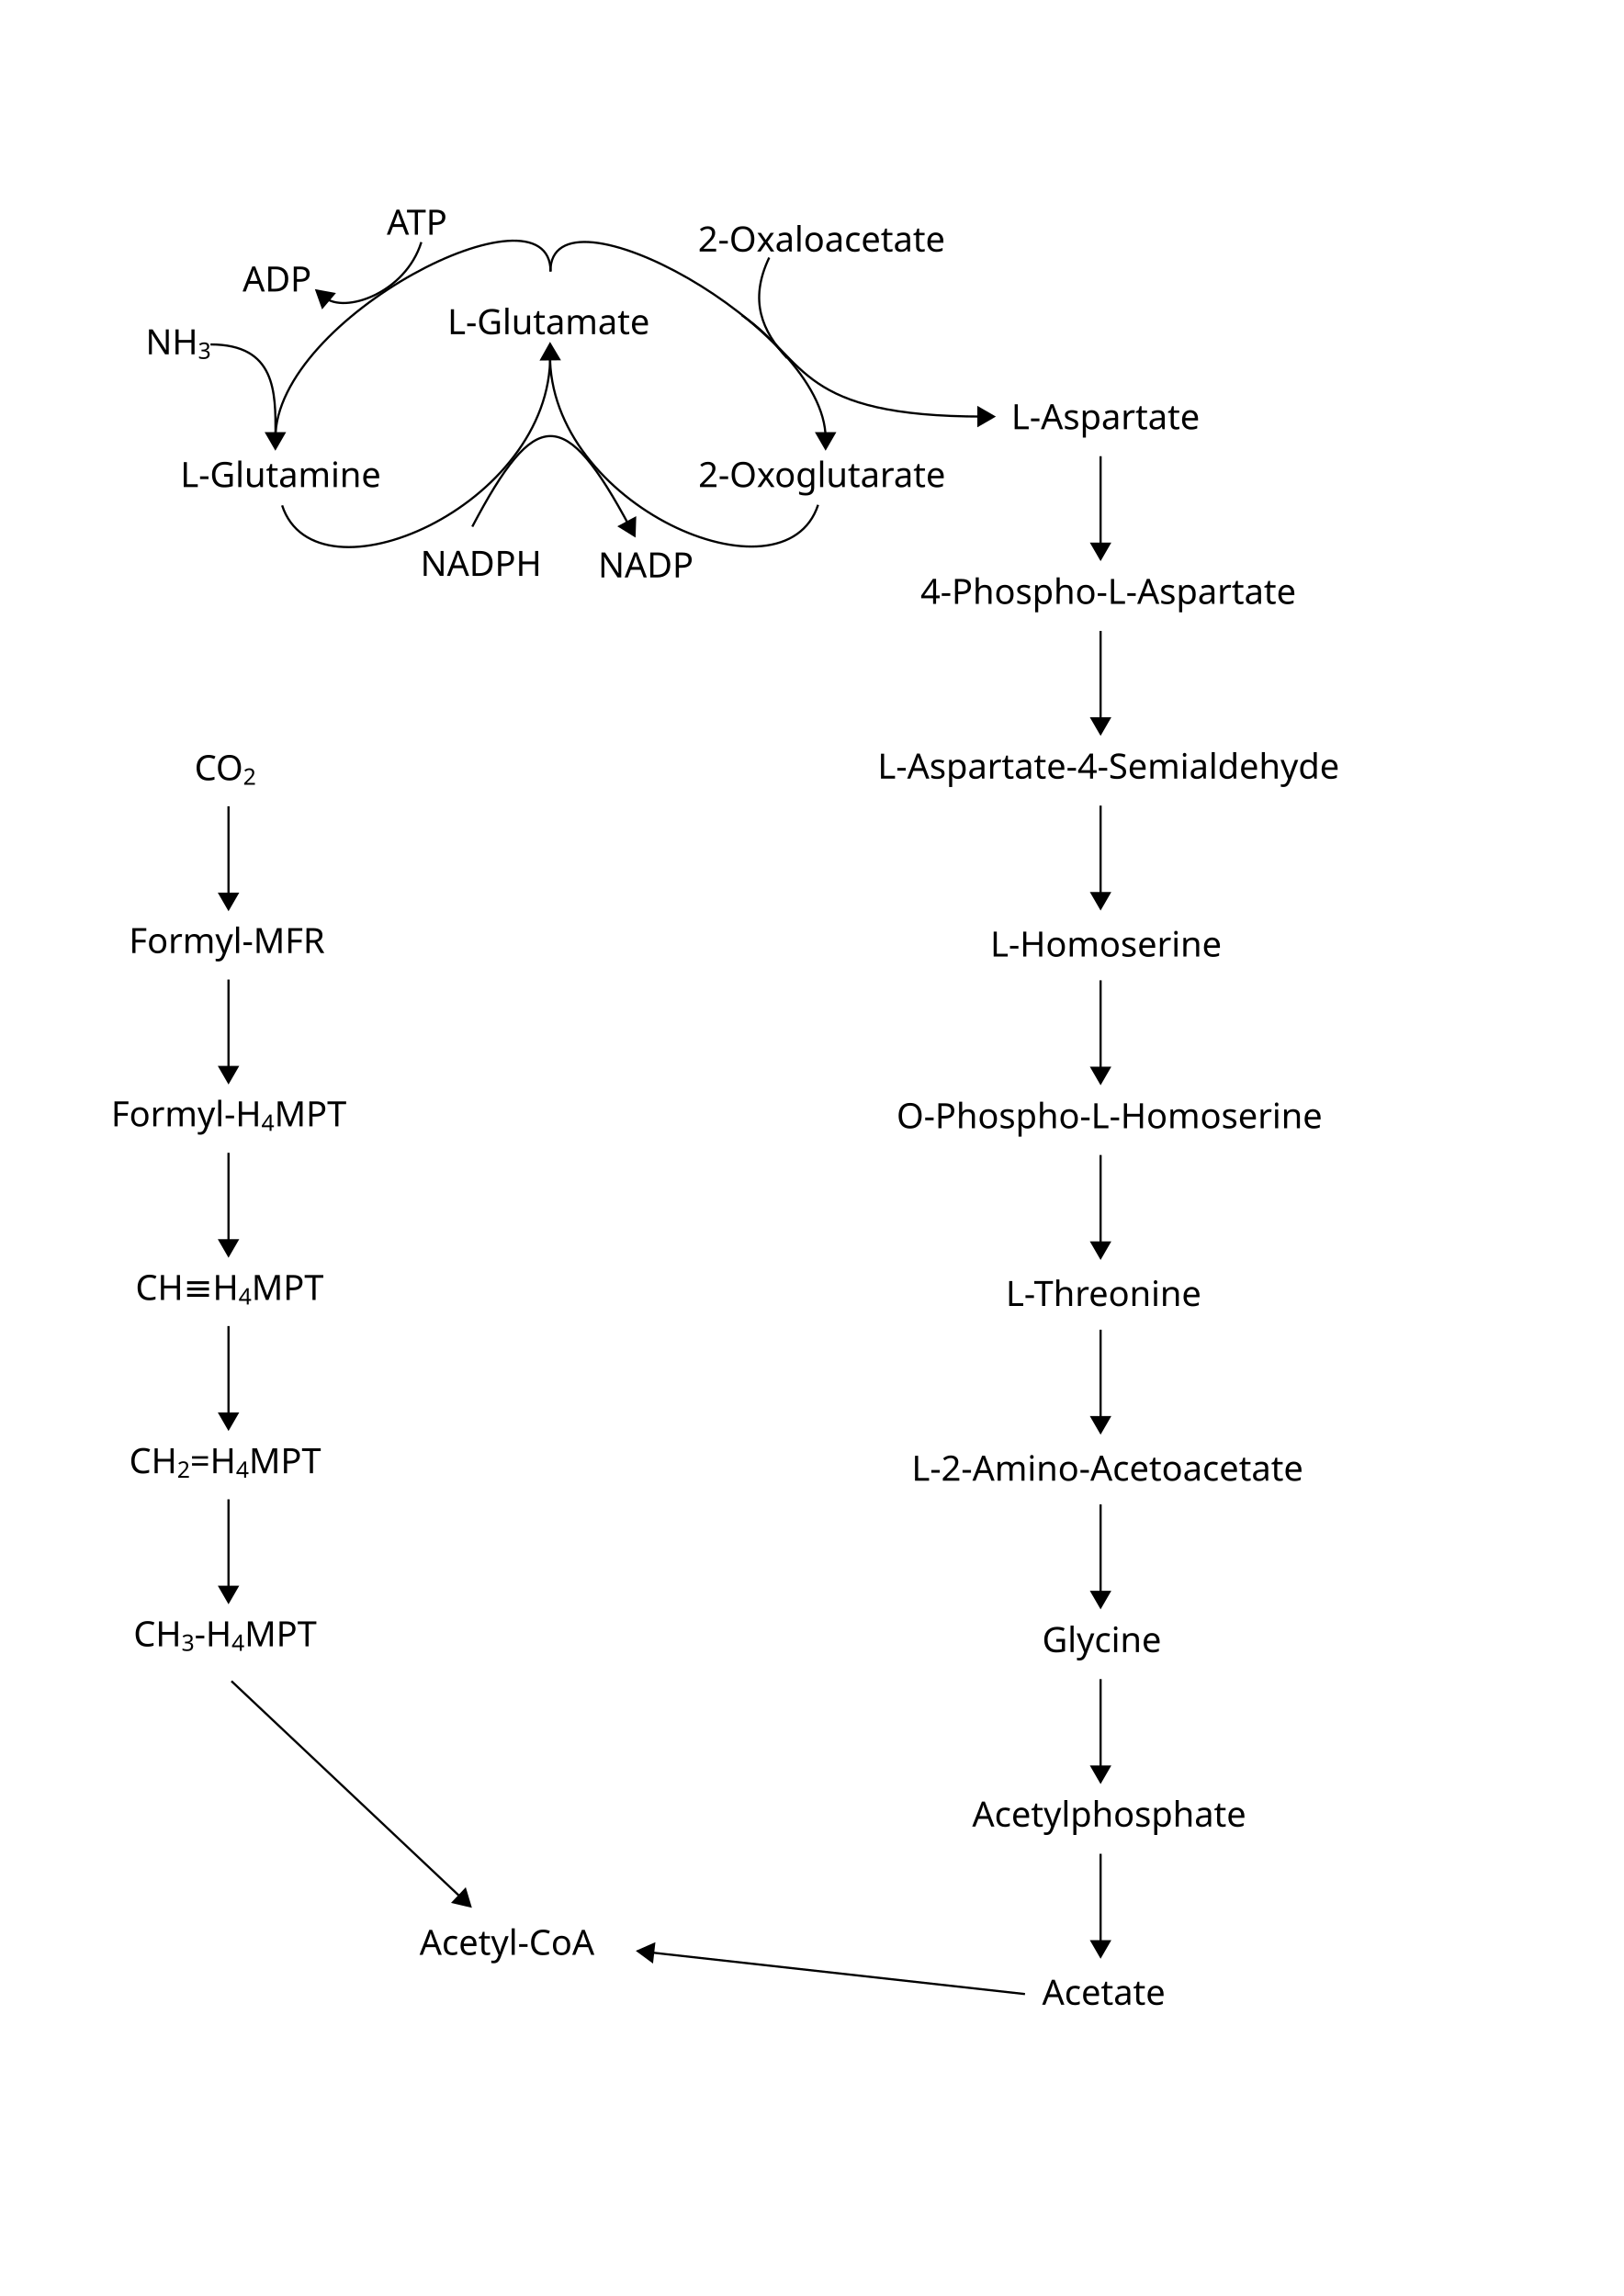
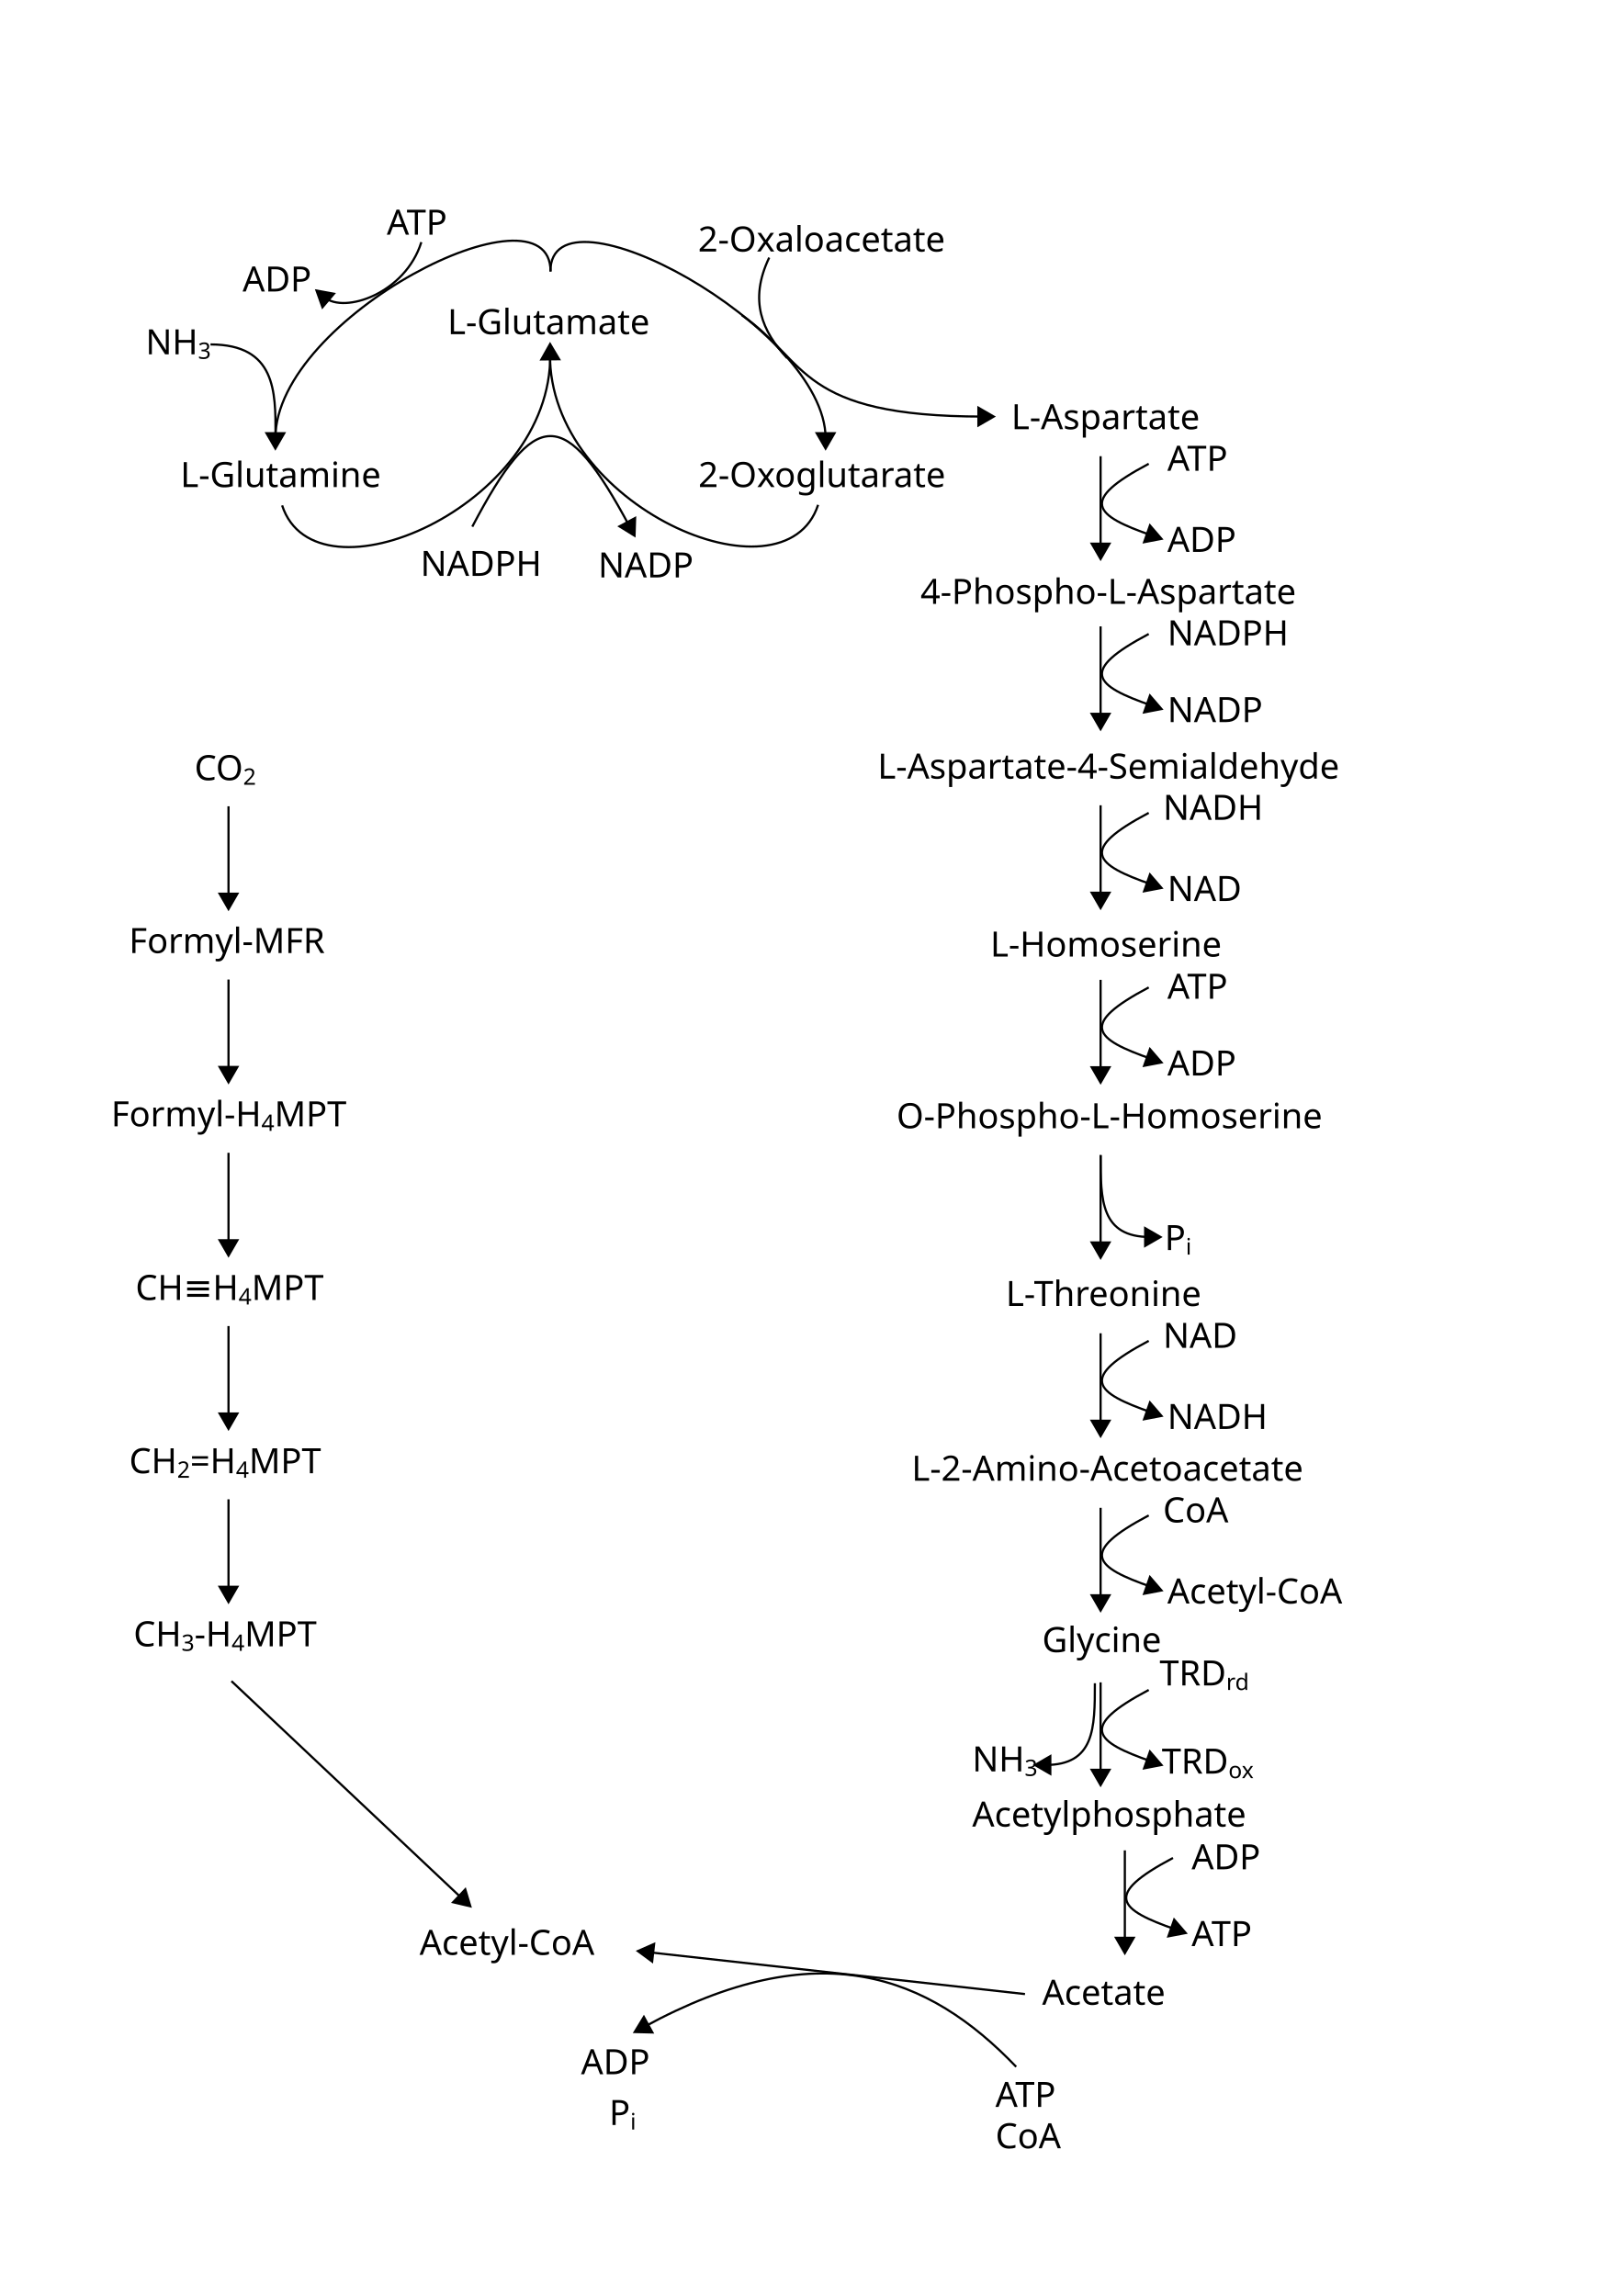
<svg xmlns="http://www.w3.org/2000/svg" width="744.094" height="1052.362" id="svg2" version="1.1">
  <defs id="defs4">
    <marker orient="auto" refY="0.0" refX="0.0" id="TriangleInL" style="overflow:visible">
      <path id="path4978" d="M 5.77,0.0 L -2.88,5.0 L -2.88,-5.0 L 5.77,0.0 z " style="fill-rule:evenodd;stroke:#000000;stroke-width:1.0pt" transform="scale(-0.8)" />
    </marker>
    <marker orient="auto" refY="0.0" refX="0.0" id="TriangleOutL" style="overflow:visible">
      <path id="path4210" d="M 5.77,0.0 L -2.88,5.0 L -2.88,-5.0 L 5.77,0.0 z " style="fill-rule:evenodd;stroke:#000000;stroke-width:1.0pt" transform="scale(0.8)" />
    </marker>
  </defs>
  <g id="layer1">
    <text id="text3037" y="896.002" x="192.263" style="font-size:16px;font-style:normal;font-weight:normal;line-height:125%;letter-spacing:0px;word-spacing:0px;fill:#000000;fill-opacity:1;stroke:none;font-family:Sans" xml:space="preserve">
      <tspan y="896.002" x="192.263" id="tspan3039">Acetyl-CoA</tspan>
    </text>
    <g id="g4690" transform="translate(-37.71428,319.4286)">
      <text id="text2985" y="355.813" x="96.905" style="font-size:16px;font-style:normal;font-weight:normal;line-height:125%;letter-spacing:0px;word-spacing:0px;fill:#000000;fill-opacity:1;stroke:none;font-family:Sans" xml:space="preserve">
        <tspan y="355.813" x="96.905" id="tspan2987">CH<tspan id="tspan2989" style="font-size:65.001%;baseline-shift:sub">2</tspan>=H<tspan id="tspan2991" style="font-size:65.001%;baseline-shift:sub">4</tspan>MPT</tspan>
      </text>
      <text xml:space="preserve" style="font-size:16px;font-style:normal;font-weight:normal;line-height:125%;letter-spacing:0px;word-spacing:0px;fill:#000000;fill-opacity:1;stroke:none;font-family:Sans" x="99.8" y="276.401" id="text2993">
        <tspan y="276.401" x="99.8" id="tspan3033">CH≡H<tspan id="tspan3035" style="font-size:65.001%;baseline-shift:sub">4</tspan>MPT</tspan>
      </text>
      <text id="text3001" y="435.159" x="98.905" style="font-size:16px;font-style:normal;font-weight:normal;line-height:125%;letter-spacing:0px;word-spacing:0px;fill:#000000;fill-opacity:1;stroke:none;font-family:Sans" xml:space="preserve">
        <tspan y="435.159" x="98.905" id="tspan3003">CH<tspan id="tspan3005" style="font-size:65.001%;baseline-shift:sub">3</tspan>-H<tspan id="tspan3007" style="font-size:65.001%;baseline-shift:sub">4</tspan>MPT</tspan>
      </text>
      <text xml:space="preserve" style="font-size:16px;font-style:normal;font-weight:normal;line-height:125%;letter-spacing:0px;word-spacing:0px;fill:#000000;fill-opacity:1;stroke:none;font-family:Sans" x="96.815" y="117.396" id="text3009">
        <tspan id="tspan3011" x="96.815" y="117.396">Formyl-MFR</tspan>
      </text>
      <text id="text3017" y="38.169" x="126.834" style="font-size:16px;font-style:normal;font-weight:normal;line-height:125%;letter-spacing:0px;word-spacing:0px;fill:#000000;fill-opacity:1;stroke:none;font-family:Sans" xml:space="preserve">
        <tspan y="38.169" x="126.834" id="tspan3019">CO<tspan id="tspan3021" style="font-size:65.001%;baseline-shift:sub">2</tspan>
        </tspan>
      </text>
      <text id="text3025" y="196.808" x="88.636" style="font-size:16px;font-style:normal;font-weight:normal;line-height:125%;letter-spacing:0px;word-spacing:0px;fill:#000000;fill-opacity:1;stroke:none;font-family:Sans" xml:space="preserve">
        <tspan y="196.808" x="88.636" id="tspan3027">Formyl-H<tspan id="tspan3031" style="font-size:65.001%;baseline-shift:sub">4</tspan>MPT</tspan>
      </text>
      <path id="path3112" d="m 142.432,50.126 0,42.426" style="fill:none;stroke:#000000;stroke-width:1px;stroke-linecap:butt;stroke-linejoin:miter;stroke-opacity:1;marker-end:url(#TriangleOutL)" />
      <path style="fill:none;stroke:#000000;stroke-width:1px;stroke-linecap:butt;stroke-linejoin:miter;stroke-opacity:1;marker-end:url(#TriangleOutL)" d="m 142.432,129.538 0,42.426" id="path4508" />
      <path id="path4512" d="m 142.432,208.95 0,42.426" style="fill:none;stroke:#000000;stroke-width:1px;stroke-linecap:butt;stroke-linejoin:miter;stroke-opacity:1;marker-end:url(#TriangleOutL)" />
      <path style="fill:none;stroke:#000000;stroke-width:1px;stroke-linecap:butt;stroke-linejoin:miter;stroke-opacity:1;marker-end:url(#TriangleOutL)" d="m 142.432,288.362 0,42.426" id="path4516" />
      <path id="path4520" d="m 142.432,367.774 0,42.426" style="fill:none;stroke:#000000;stroke-width:1px;stroke-linecap:butt;stroke-linejoin:miter;stroke-opacity:1;marker-end:url(#TriangleOutL)" />
    </g>
    <text id="text4524" y="356.873" x="402.181" style="font-size:16px;font-style:normal;font-weight:normal;line-height:125%;letter-spacing:0px;word-spacing:0px;fill:#000000;fill-opacity:1;stroke:none;font-family:Sans" xml:space="preserve">
      <tspan y="356.873" x="402.181" id="tspan4526">L-Aspartate-4-Semialdehyde</tspan>
    </text>
    <text xml:space="preserve" style="font-size:16px;font-style:normal;font-weight:normal;line-height:125%;letter-spacing:0px;word-spacing:0px;fill:#000000;fill-opacity:1;stroke:none;font-family:Sans" x="421.806" y="276.797" id="text4532">
      <tspan y="276.797" x="421.806" id="tspan4534">4-Phospho-L-Aspartate</tspan>
    </text>
    <text id="text4538" y="438.438" x="453.822" style="font-size:16px;font-style:normal;font-weight:normal;line-height:125%;letter-spacing:0px;word-spacing:0px;fill:#000000;fill-opacity:1;stroke:none;font-family:Sans" xml:space="preserve">
      <tspan y="438.438" x="453.822" id="tspan4540">L-Homoserine</tspan>
    </text>
-     <path id="path4566" d="m 504.369,209.103 0,42.426" style="fill:none;stroke:#000000;stroke-width:1px;stroke-linecap:butt;stroke-linejoin:miter;stroke-opacity:1;marker-end:url(#TriangleOutL)" />
-     <path style="fill:none;stroke:#000000;stroke-width:1px;stroke-linecap:butt;stroke-linejoin:miter;stroke-opacity:1;marker-end:url(#TriangleOutL)" d="m 504.369,289.175 0,42.426" id="path4568" />
-     <path id="path4570" d="m 504.369,369.248 0,42.426" style="fill:none;stroke:#000000;stroke-width:1px;stroke-linecap:butt;stroke-linejoin:miter;stroke-opacity:1;marker-end:url(#TriangleOutL)" />
    <flowRoot xml:space="preserve" id="flowRoot4682" style="fill:black;stroke:none;stroke-opacity:1;stroke-width:1px;stroke-linejoin:miter;stroke-linecap:butt;fill-opacity:1;font-family:Sans;font-style:normal;font-weight:normal;font-size:40px;line-height:125%;letter-spacing:0px;word-spacing:0px">
      <flowRegion id="flowRegion4684">
        <rect id="rect4686" width="245.714" height="495.714" x="12.857" y="-29.066" />
      </flowRegion>
      <flowPara id="flowPara4688" />
    </flowRoot>
    <text id="text4718" y="757.236" x="477.591" style="font-size:16px;font-style:normal;font-weight:normal;line-height:125%;letter-spacing:0px;word-spacing:0px;fill:#000000;fill-opacity:1;stroke:none;font-family:Sans" xml:space="preserve">
      <tspan y="757.236" x="477.591" id="tspan4720">Glycine</tspan>
    </text>
    <text xml:space="preserve" style="font-size:16px;font-style:normal;font-weight:normal;line-height:125%;letter-spacing:0px;word-spacing:0px;fill:#000000;fill-opacity:1;stroke:none;font-family:Sans" x="417.775" y="678.679" id="text4726">
      <tspan y="678.679" x="417.775" id="tspan4728">L-2-Amino-Acetoacetate</tspan>
    </text>
    <text id="text4732" y="837.211" x="445.529" style="font-size:16px;font-style:normal;font-weight:normal;line-height:125%;letter-spacing:0px;word-spacing:0px;fill:#000000;fill-opacity:1;stroke:none;font-family:Sans" xml:space="preserve">
      <tspan y="837.211" x="445.529" id="tspan4734">Acetylphosphate</tspan>
    </text>
    <text xml:space="preserve" style="font-size:16px;font-style:normal;font-weight:normal;line-height:125%;letter-spacing:0px;word-spacing:0px;fill:#000000;fill-opacity:1;stroke:none;font-family:Sans" x="410.849" y="517.116" id="text4740">
      <tspan id="tspan4742" x="410.849" y="517.116">O-Phospho-L-Homoserine</tspan>
    </text>
    <text id="text4750" y="598.583" x="460.931" style="font-size:16px;font-style:normal;font-weight:normal;line-height:125%;letter-spacing:0px;word-spacing:0px;fill:#000000;fill-opacity:1;stroke:none;font-family:Sans" xml:space="preserve">
      <tspan y="598.583" x="460.931" id="tspan4752">L-Threonine</tspan>
    </text>
-     <path id="path4756" d="m 504.369,449.32 0,42.426" style="fill:none;stroke:#000000;stroke-width:1px;stroke-linecap:butt;stroke-linejoin:miter;stroke-opacity:1;marker-end:url(#TriangleOutL)" />
-     <path style="fill:none;stroke:#000000;stroke-width:1px;stroke-linecap:butt;stroke-linejoin:miter;stroke-opacity:1;marker-end:url(#TriangleOutL)" d="m 504.369,529.393 0,42.426" id="path4758" />
-     <path id="path4760" d="m 504.369,609.465 0,42.426" style="fill:none;stroke:#000000;stroke-width:1px;stroke-linecap:butt;stroke-linejoin:miter;stroke-opacity:1;marker-end:url(#TriangleOutL)" />
-     <path style="fill:none;stroke:#000000;stroke-width:1px;stroke-linecap:butt;stroke-linejoin:miter;stroke-opacity:1;marker-end:url(#TriangleOutL)" d="m 504.369,689.538 0,42.426" id="path4762" />
-     <path id="path4764" d="m 504.369,769.611 0,42.426" style="fill:none;stroke:#000000;stroke-width:1px;stroke-linecap:butt;stroke-linejoin:miter;stroke-opacity:1;marker-end:url(#TriangleOutL)" />
-     <path style="fill:none;stroke:#000000;stroke-width:1px;stroke-linecap:butt;stroke-linejoin:miter;stroke-opacity:1;marker-end:url(#TriangleOutL)" d="m 504.369,849.683 0,42.426" id="path4800" />
    <text xml:space="preserve" style="font-size:16px;font-style:normal;font-weight:normal;line-height:125%;letter-spacing:0px;word-spacing:0px;fill:#000000;fill-opacity:1;stroke:none;font-family:Sans" x="477.576" y="918.873" id="text4804">
      <tspan id="tspan4806" x="477.576" y="918.873">Acetate</tspan>
    </text>
    <text xml:space="preserve" style="font-size:16px;font-style:normal;font-weight:normal;line-height:125%;letter-spacing:0px;word-spacing:0px;fill:#000000;fill-opacity:1;stroke:none;font-family:Sans" x="82.652" y="223.242" id="text4546">
      <tspan id="tspan4548" x="82.652" y="223.242">L-Glutamine</tspan>
    </text>
    <text id="text4550" y="153.169" x="205.072" style="font-size:16px;font-style:normal;font-weight:normal;line-height:125%;letter-spacing:0px;word-spacing:0px;fill:#000000;fill-opacity:1;stroke:none;font-family:Sans" xml:space="preserve">
      <tspan y="153.169" x="205.072" id="tspan4552">L-Glutamate</tspan>
    </text>
    <text id="text4556" y="196.724" x="463.442" style="font-size:16px;font-style:normal;font-weight:normal;line-height:125%;letter-spacing:0px;word-spacing:0px;fill:#000000;fill-opacity:1;stroke:none;font-family:Sans" xml:space="preserve">
      <tspan y="196.724" x="463.442" id="tspan4558">L-Aspartate</tspan>
    </text>
    <text xml:space="preserve" style="font-size:16px;font-style:normal;font-weight:normal;line-height:125%;letter-spacing:0px;word-spacing:0px;fill:#000000;fill-opacity:1;stroke:none;font-family:Sans" x="320.014" y="223.249" id="text3067">
      <tspan id="tspan3069" x="320.014" y="223.249">2-Oxoglutarate</tspan>
    </text>
    <text id="text3071" y="115.296" x="319.871" style="font-size:16px;font-style:normal;font-weight:normal;line-height:125%;letter-spacing:0px;word-spacing:0px;fill:#000000;fill-opacity:1;stroke:none;font-family:Sans" xml:space="preserve">
      <tspan y="115.296" x="319.871" id="tspan3073">2-Oxaloacetate</tspan>
    </text>
    <path style="fill:none;stroke:#000000;stroke-width:1px;stroke-linecap:butt;stroke-linejoin:miter;stroke-opacity:1;marker-end:url(#TriangleOutL)" d="m 129.286,231.648 c 15.401,47.206 123.683,0.501 122.857,-69.286" id="path5287" />
    <path id="path5476" d="m 374.907,231.395 c -15.401,47.206 -123.683,0.501 -122.857,-69.286" style="fill:none;stroke:#000000;stroke-width:1px;stroke-linecap:butt;stroke-linejoin:miter;stroke-opacity:1;marker-end:none" />
    <path id="path5848" d="m 378.347,200.911 c 0,-50.717 -126.119,-119.487 -126.119,-76.474" style="fill:none;stroke:#000000;stroke-width:1;stroke-linecap:butt;stroke-linejoin:miter;stroke-miterlimit:4;stroke-opacity:1;stroke-dasharray:none;marker-start:url(#TriangleInL);marker-end:none" />
    <path style="fill:none;stroke:#000000;stroke-width:1;stroke-linecap:butt;stroke-linejoin:miter;stroke-miterlimit:4;stroke-opacity:1;stroke-dasharray:none;marker-start:url(#TriangleInL);marker-end:none" d="m 126.194,200.911 c 0,-55.618 126.119,-119.487 126.119,-76.474" id="path5850" />
    <path style="fill:none;stroke:#000000;stroke-width:1;stroke-linecap:butt;stroke-linejoin:miter;stroke-miterlimit:4;stroke-opacity:1;stroke-dasharray:none;marker-end:url(#TriangleOutL)" d="m 216.429,241.403 c 29.057,-55.18 42.365,-55.549 72.143,0" id="path5852" />
    <text id="text6041" y="263.956" x="192.652" style="font-size:16px;font-style:normal;font-weight:normal;line-height:125%;letter-spacing:0px;word-spacing:0px;fill:#000000;fill-opacity:1;stroke:none;font-family:Sans" xml:space="preserve">
      <tspan y="263.956" x="192.652" id="tspan6043">NADPH</tspan>
    </text>
    <text xml:space="preserve" style="font-size:16px;font-style:normal;font-weight:normal;line-height:125%;letter-spacing:0px;word-spacing:0px;fill:#000000;fill-opacity:1;stroke:none;font-family:Sans" x="274.081" y="264.67" id="text6045">
      <tspan id="tspan6047" x="274.081" y="264.67">NADP</tspan>
    </text>
    <path style="fill:none;stroke:#000000;stroke-width:1px;stroke-linecap:butt;stroke-linejoin:miter;stroke-opacity:1;marker-end:url(#TriangleOutL)" d="m 340,144.505 c 30.311,21.124 25.696,46.429 110.714,46.429" id="path6049" />
    <path style="fill:none;stroke:#000000;stroke-width:1px;stroke-linecap:butt;stroke-linejoin:miter;stroke-opacity:1" d="m 352.5,118.076 c -9.46,19.793 -3.146,33.85 8.214,46.071" id="path6238" />
    <path style="fill:none;stroke:#000000;stroke-width:1px;stroke-linecap:butt;stroke-linejoin:miter;stroke-opacity:1;marker-end:url(#TriangleOutL)" d="m 193.083,110.984 c -7.329,23.487 -35.257,33.045 -44.459,25.23" id="path6247" />
    <text id="text6440" y="133.6" x="111.17" style="font-size:16px;font-style:normal;font-weight:normal;line-height:125%;letter-spacing:0px;word-spacing:0px;fill:#000000;fill-opacity:1;stroke:none;font-family:Sans" xml:space="preserve">
      <tspan y="133.6" x="111.17" id="tspan6442">ADP</tspan>
    </text>
    <text xml:space="preserve" style="font-size:16px;font-style:normal;font-weight:normal;line-height:125%;letter-spacing:0px;word-spacing:0px;fill:#000000;fill-opacity:1;stroke:none;font-family:Sans" x="177.254" y="107.556" id="text6444">
      <tspan id="tspan6446" x="177.254" y="107.556">ATP</tspan>
    </text>
    <text xml:space="preserve" style="font-size:16px;font-style:normal;font-weight:normal;line-height:125%;letter-spacing:0px;word-spacing:0px;fill:#000000;fill-opacity:1;stroke:none;font-family:Sans" x="66.723" y="162.39" id="text6554">
      <tspan id="tspan6556" x="66.723" y="162.39">NH<tspan style="font-size:65.001%;baseline-shift:sub" id="tspan6558">3</tspan>
      </tspan>
    </text>
    <path style="fill:none;stroke:#000000;stroke-width:1px;stroke-linecap:butt;stroke-linejoin:miter;stroke-opacity:1" d="m 96.47,157.872 c 30.001,0 29.8,21.927 29.8,40.911" id="path6560" />
    <path style="fill:none;stroke:#000000;stroke-width:1px;stroke-linecap:butt;stroke-linejoin:miter;stroke-opacity:1;marker-end:url(#TriangleOutL)" d="m 106.066,770.53 106.066,100.005" id="path6565" />
    <path style="fill:none;stroke:#000000;stroke-width:1px;stroke-linecap:butt;stroke-linejoin:miter;stroke-opacity:1;marker-end:url(#TriangleOutL)" d="M 469.721,913.971 296.985,894.778" id="path6569" />
+     <text id="text3109" y="215.77" x="534.956" style="font-size:16px;font-style:normal;font-weight:normal;line-height:125%;letter-spacing:0px;word-spacing:0px;fill:#000000;fill-opacity:1;stroke:none;font-family:Sans" xml:space="preserve">
+       <tspan y="215.77" x="534.956" id="tspan3111">ATP</tspan>
+     </text>
+     <text xml:space="preserve" style="font-size:16px;font-style:normal;font-weight:normal;line-height:125%;letter-spacing:0px;word-spacing:0px;fill:#000000;fill-opacity:1;stroke:none;font-family:Sans" x="534.956" y="252.958" id="text3113">
+       <tspan id="tspan3115" x="534.956" y="252.958">ADP</tspan>
+     </text>
+     <g id="g4088">
+       <path style="fill:none;stroke:#000000;stroke-width:1px;stroke-linecap:butt;stroke-linejoin:miter;stroke-opacity:1;marker-end:url(#TriangleOutL)" d="m 504.369,209.103 0,42.426" id="path4566" />
+       <path id="path3117" d="m 526.429,212.576 c -32.007,16.953 -25.341,23.523 1.429,32.857" style="fill:none;stroke:#000000;stroke-width:1px;stroke-linecap:butt;stroke-linejoin:miter;stroke-opacity:1;marker-end:url(#TriangleOutL)" />
+     </g>
+     <g id="g4092" transform="translate(0,78)">
+       <path id="path4094" d="m 504.369,209.103 0,42.426" style="fill:none;stroke:#000000;stroke-width:1px;stroke-linecap:butt;stroke-linejoin:miter;stroke-opacity:1;marker-end:url(#TriangleOutL)" />
+       <path style="fill:none;stroke:#000000;stroke-width:1px;stroke-linecap:butt;stroke-linejoin:miter;stroke-opacity:1;marker-end:url(#TriangleOutL)" d="m 526.429,212.576 c -32.007,16.953 -25.341,23.523 1.429,32.857" id="path4096" />
+     </g>
+     <text xml:space="preserve" style="font-size:16px;font-style:normal;font-weight:normal;line-height:125%;letter-spacing:0px;word-spacing:0px;fill:#000000;fill-opacity:1;stroke:none;font-family:Sans" x="534.956" y="295.77" id="text4098">
+       <tspan id="tspan4100" x="534.956" y="295.77">NADPH</tspan>
+     </text>
+     <text id="text4102" y="330.958" x="534.956" style="font-size:16px;font-style:normal;font-weight:normal;line-height:125%;letter-spacing:0px;word-spacing:0px;fill:#000000;fill-opacity:1;stroke:none;font-family:Sans" xml:space="preserve">
+       <tspan y="330.958" x="534.956" id="tspan4104">NADP</tspan>
+     </text>
+     <g transform="translate(0,160)" id="g4106">
+       <path style="fill:none;stroke:#000000;stroke-width:1px;stroke-linecap:butt;stroke-linejoin:miter;stroke-opacity:1;marker-end:url(#TriangleOutL)" d="m 504.369,209.103 0,42.426" id="path4108" />
+       <path id="path4110" d="m 526.429,212.576 c -32.007,16.953 -25.341,23.523 1.429,32.857" style="fill:none;stroke:#000000;stroke-width:1px;stroke-linecap:butt;stroke-linejoin:miter;stroke-opacity:1;marker-end:url(#TriangleOutL)" />
+     </g>
+     <text id="text4116" y="375.77" x="532.956" style="font-size:16px;font-style:normal;font-weight:normal;line-height:125%;letter-spacing:0px;word-spacing:0px;fill:#000000;fill-opacity:1;stroke:none;font-family:Sans" xml:space="preserve">
+       <tspan y="375.77" x="532.956" id="tspan4118">NADH</tspan>
+     </text>
+     <text xml:space="preserve" style="font-size:16px;font-style:normal;font-weight:normal;line-height:125%;letter-spacing:0px;word-spacing:0px;fill:#000000;fill-opacity:1;stroke:none;font-family:Sans" x="534.956" y="412.958" id="text4120">
+       <tspan id="tspan4122" x="534.956" y="412.958">NAD</tspan>
+     </text>
+     <text xml:space="preserve" style="font-size:16px;font-style:normal;font-weight:normal;line-height:125%;letter-spacing:0px;word-spacing:0px;fill:#000000;fill-opacity:1;stroke:none;font-family:Sans" x="534.956" y="457.77" id="text4124">
+       <tspan id="tspan4126" x="534.956" y="457.77">ATP</tspan>
+     </text>
+     <text id="text4128" y="492.958" x="534.956" style="font-size:16px;font-style:normal;font-weight:normal;line-height:125%;letter-spacing:0px;word-spacing:0px;fill:#000000;fill-opacity:1;stroke:none;font-family:Sans" xml:space="preserve">
+       <tspan y="492.958" x="534.956" id="tspan4130">ADP</tspan>
+     </text>
+     <g id="g4132" transform="translate(0,240)">
+       <path id="path4134" d="m 504.369,209.103 0,42.426" style="fill:none;stroke:#000000;stroke-width:1px;stroke-linecap:butt;stroke-linejoin:miter;stroke-opacity:1;marker-end:url(#TriangleOutL)" />
+       <path style="fill:none;stroke:#000000;stroke-width:1px;stroke-linecap:butt;stroke-linejoin:miter;stroke-opacity:1;marker-end:url(#TriangleOutL)" d="m 526.429,212.576 c -32.007,16.953 -25.341,23.523 1.429,32.857" id="path4136" />
+     </g>
+     <path style="fill:none;stroke:#000000;stroke-width:1px;stroke-linecap:butt;stroke-linejoin:miter;stroke-opacity:1;marker-end:url(#TriangleOutL)" d="m 504.369,529.393 0,42.426" id="path4758" />
+     <path style="fill:none;stroke:#000000;stroke-width:1;stroke-linecap:butt;stroke-linejoin:miter;stroke-miterlimit:4;stroke-opacity:1;stroke-dasharray:none;marker-end:url(#TriangleOutL)" d="m 504.369,529.501 c 0,20.632 0.085,37.482 22.763,37.482" id="path4138" />
+     <text xml:space="preserve" style="font-size:16px;font-style:normal;font-weight:normal;line-height:125%;letter-spacing:0px;word-spacing:0px;fill:#000000;fill-opacity:1;stroke:none;font-family:Sans" x="533.698" y="572.958" id="text4885">
+       <tspan id="tspan4887" x="533.698" y="572.958">P<tspan style="font-size:65.001%;baseline-shift:sub" id="tspan4889">i</tspan>
+       </tspan>
+     </text>
+     <g id="g4891" transform="translate(0,402)">
+       <path id="path4893" d="m 504.369,209.103 0,42.426" style="fill:none;stroke:#000000;stroke-width:1px;stroke-linecap:butt;stroke-linejoin:miter;stroke-opacity:1;marker-end:url(#TriangleOutL)" />
+       <path style="fill:none;stroke:#000000;stroke-width:1px;stroke-linecap:butt;stroke-linejoin:miter;stroke-opacity:1;marker-end:url(#TriangleOutL)" d="m 526.429,212.576 c -32.007,16.953 -25.341,23.523 1.429,32.857" id="path4895" />
+     </g>
+     <text xml:space="preserve" style="font-size:16px;font-style:normal;font-weight:normal;line-height:125%;letter-spacing:0px;word-spacing:0px;fill:#000000;fill-opacity:1;stroke:none;font-family:Sans" x="532.956" y="617.77" id="text4897">
+       <tspan id="tspan4899" x="532.956" y="617.77">NAD</tspan>
+     </text>
+     <text id="text4901" y="654.958" x="534.956" style="font-size:16px;font-style:normal;font-weight:normal;line-height:125%;letter-spacing:0px;word-spacing:0px;fill:#000000;fill-opacity:1;stroke:none;font-family:Sans" xml:space="preserve">
+       <tspan y="654.958" x="534.956" id="tspan4903">NADH</tspan>
+     </text>
+     <g transform="translate(0,482)" id="g4905">
+       <path style="fill:none;stroke:#000000;stroke-width:1px;stroke-linecap:butt;stroke-linejoin:miter;stroke-opacity:1;marker-end:url(#TriangleOutL)" d="m 504.369,209.103 0,42.426" id="path4907" />
+       <path id="path4909" d="m 526.429,212.576 c -32.007,16.953 -25.341,23.523 1.429,32.857" style="fill:none;stroke:#000000;stroke-width:1px;stroke-linecap:butt;stroke-linejoin:miter;stroke-opacity:1;marker-end:url(#TriangleOutL)" />
+     </g>
+     <text id="text4911" y="697.77" x="532.956" style="font-size:16px;font-style:normal;font-weight:normal;line-height:125%;letter-spacing:0px;word-spacing:0px;fill:#000000;fill-opacity:1;stroke:none;font-family:Sans" xml:space="preserve">
+       <tspan y="697.77" x="532.956" id="tspan4913">CoA</tspan>
+     </text>
+     <text xml:space="preserve" style="font-size:16px;font-style:normal;font-weight:normal;line-height:125%;letter-spacing:0px;word-spacing:0px;fill:#000000;fill-opacity:1;stroke:none;font-family:Sans" x="534.956" y="734.958" id="text4915">
+       <tspan id="tspan4917" x="534.956" y="734.958">Acetyl-CoA</tspan>
+     </text>
+     <g id="g4919" transform="translate(0,562)">
+       <path id="path4921" d="m 504.369,209.103 0,42.426" style="fill:none;stroke:#000000;stroke-width:1px;stroke-linecap:butt;stroke-linejoin:miter;stroke-opacity:1;marker-end:url(#TriangleOutL)" />
+       <path style="fill:none;stroke:#000000;stroke-width:1px;stroke-linecap:butt;stroke-linejoin:miter;stroke-opacity:1;marker-end:url(#TriangleOutL)" d="m 526.429,212.576 c -32.007,16.953 -25.341,23.523 1.429,32.857" id="path4923" />
+     </g>
+     <path id="path4925" d="m 501.748,771.501 c 0,20.632 -0.085,37.482 -22.763,37.482" style="fill:none;stroke:#000000;stroke-width:1;stroke-linecap:butt;stroke-linejoin:miter;stroke-miterlimit:4;stroke-opacity:1;stroke-dasharray:none;marker-end:url(#TriangleOutL)" />
+     <text id="text4927" y="811.918" x="445.53" style="font-size:16px;font-style:normal;font-weight:normal;line-height:125%;letter-spacing:0px;word-spacing:0px;fill:#000000;fill-opacity:1;stroke:none;font-family:Sans" xml:space="preserve">
+       <tspan y="811.918" x="445.53" id="tspan4929">NH<tspan id="tspan4931" style="font-size:65.001%;baseline-shift:sub">3</tspan>
+       </tspan>
+     </text>
+     <text xml:space="preserve" style="font-size:16px;font-style:normal;font-weight:normal;line-height:125%;letter-spacing:0px;word-spacing:0px;fill:#000000;fill-opacity:1;stroke:none;font-family:Sans" x="531.393" y="772.522" id="text4933">
+       <tspan id="tspan4935" x="531.393" y="772.522">TRD<tspan style="font-size:65%;baseline-shift:sub" id="tspan4939">rd</tspan>
+       </tspan>
+     </text>
+     <text id="text4941" y="812.928" x="532.404" style="font-size:16px;font-style:normal;font-weight:normal;line-height:125%;letter-spacing:0px;word-spacing:0px;fill:#000000;fill-opacity:1;stroke:none;font-family:Sans" xml:space="preserve">
+       <tspan y="812.928" x="532.404" id="tspan4943">TRD<tspan id="tspan4945" style="font-size:65.001%;baseline-shift:sub">ox</tspan>
+       </tspan>
+     </text>
+     <text id="text4947" y="856.78" x="546.067" style="font-size:16px;font-style:normal;font-weight:normal;line-height:125%;letter-spacing:0px;word-spacing:0px;fill:#000000;fill-opacity:1;stroke:none;font-family:Sans" xml:space="preserve">
+       <tspan y="856.78" x="546.067" id="tspan4949">ADP</tspan>
+     </text>
+     <text xml:space="preserve" style="font-size:16px;font-style:normal;font-weight:normal;line-height:125%;letter-spacing:0px;word-spacing:0px;fill:#000000;fill-opacity:1;stroke:none;font-family:Sans" x="546.067" y="891.968" id="text4951">
+       <tspan id="tspan4953" x="546.067" y="891.968">ATP</tspan>
+     </text>
+     <g transform="translate(11.11168,639.0103)" id="g4955">
+       <path style="fill:none;stroke:#000000;stroke-width:1px;stroke-linecap:butt;stroke-linejoin:miter;stroke-opacity:1;marker-end:url(#TriangleOutL)" d="m 504.369,209.103 0,42.426" id="path4957" />
+       <path id="path4959" d="m 526.429,212.576 c -32.007,16.953 -25.341,23.523 1.429,32.857" style="fill:none;stroke:#000000;stroke-width:1px;stroke-linecap:butt;stroke-linejoin:miter;stroke-opacity:1;marker-end:url(#TriangleOutL)" />
+     </g>
+     <path style="fill:none;stroke:#000000;stroke-width:1px;stroke-linecap:butt;stroke-linejoin:miter;stroke-opacity:1;marker-end:url(#TriangleOutL)" d="M 465.68,947.306 C 425.56,905.437 375.258,885.289 294.965,929.124" id="path4961" />
+     <text id="text5150" y="965.709" x="456.164" style="font-size:16px;font-style:normal;font-weight:normal;line-height:125%;letter-spacing:0px;word-spacing:0px;fill:#000000;fill-opacity:1;stroke:none;font-family:Sans" xml:space="preserve">
+       <tspan y="965.709" x="456.164" id="tspan5152">ATP</tspan>
+     </text>
+     <text xml:space="preserve" style="font-size:16px;font-style:normal;font-weight:normal;line-height:125%;letter-spacing:0px;word-spacing:0px;fill:#000000;fill-opacity:1;stroke:none;font-family:Sans" x="266.255" y="950.724" id="text5154">
+       <tspan id="tspan5156" x="266.255" y="950.724">ADP</tspan>
+     </text>
+     <text id="text5158" y="973.988" x="279.139" style="font-size:16px;font-style:normal;font-weight:normal;line-height:125%;letter-spacing:0px;word-spacing:0px;fill:#000000;fill-opacity:1;stroke:none;font-family:Sans" xml:space="preserve">
+       <tspan y="973.988" x="279.139" id="tspan5160">P<tspan id="tspan5162" style="font-size:65.001%;baseline-shift:sub">i</tspan>
+       </tspan>
+     </text>
+     <text xml:space="preserve" style="font-size:16px;font-style:normal;font-weight:normal;line-height:125%;letter-spacing:0px;word-spacing:0px;fill:#000000;fill-opacity:1;stroke:none;font-family:Sans" x="456.184" y="984.653" id="text5164">
+       <tspan id="tspan5166" x="456.184" y="984.653">CoA</tspan>
+     </text>
  </g>
</svg>
